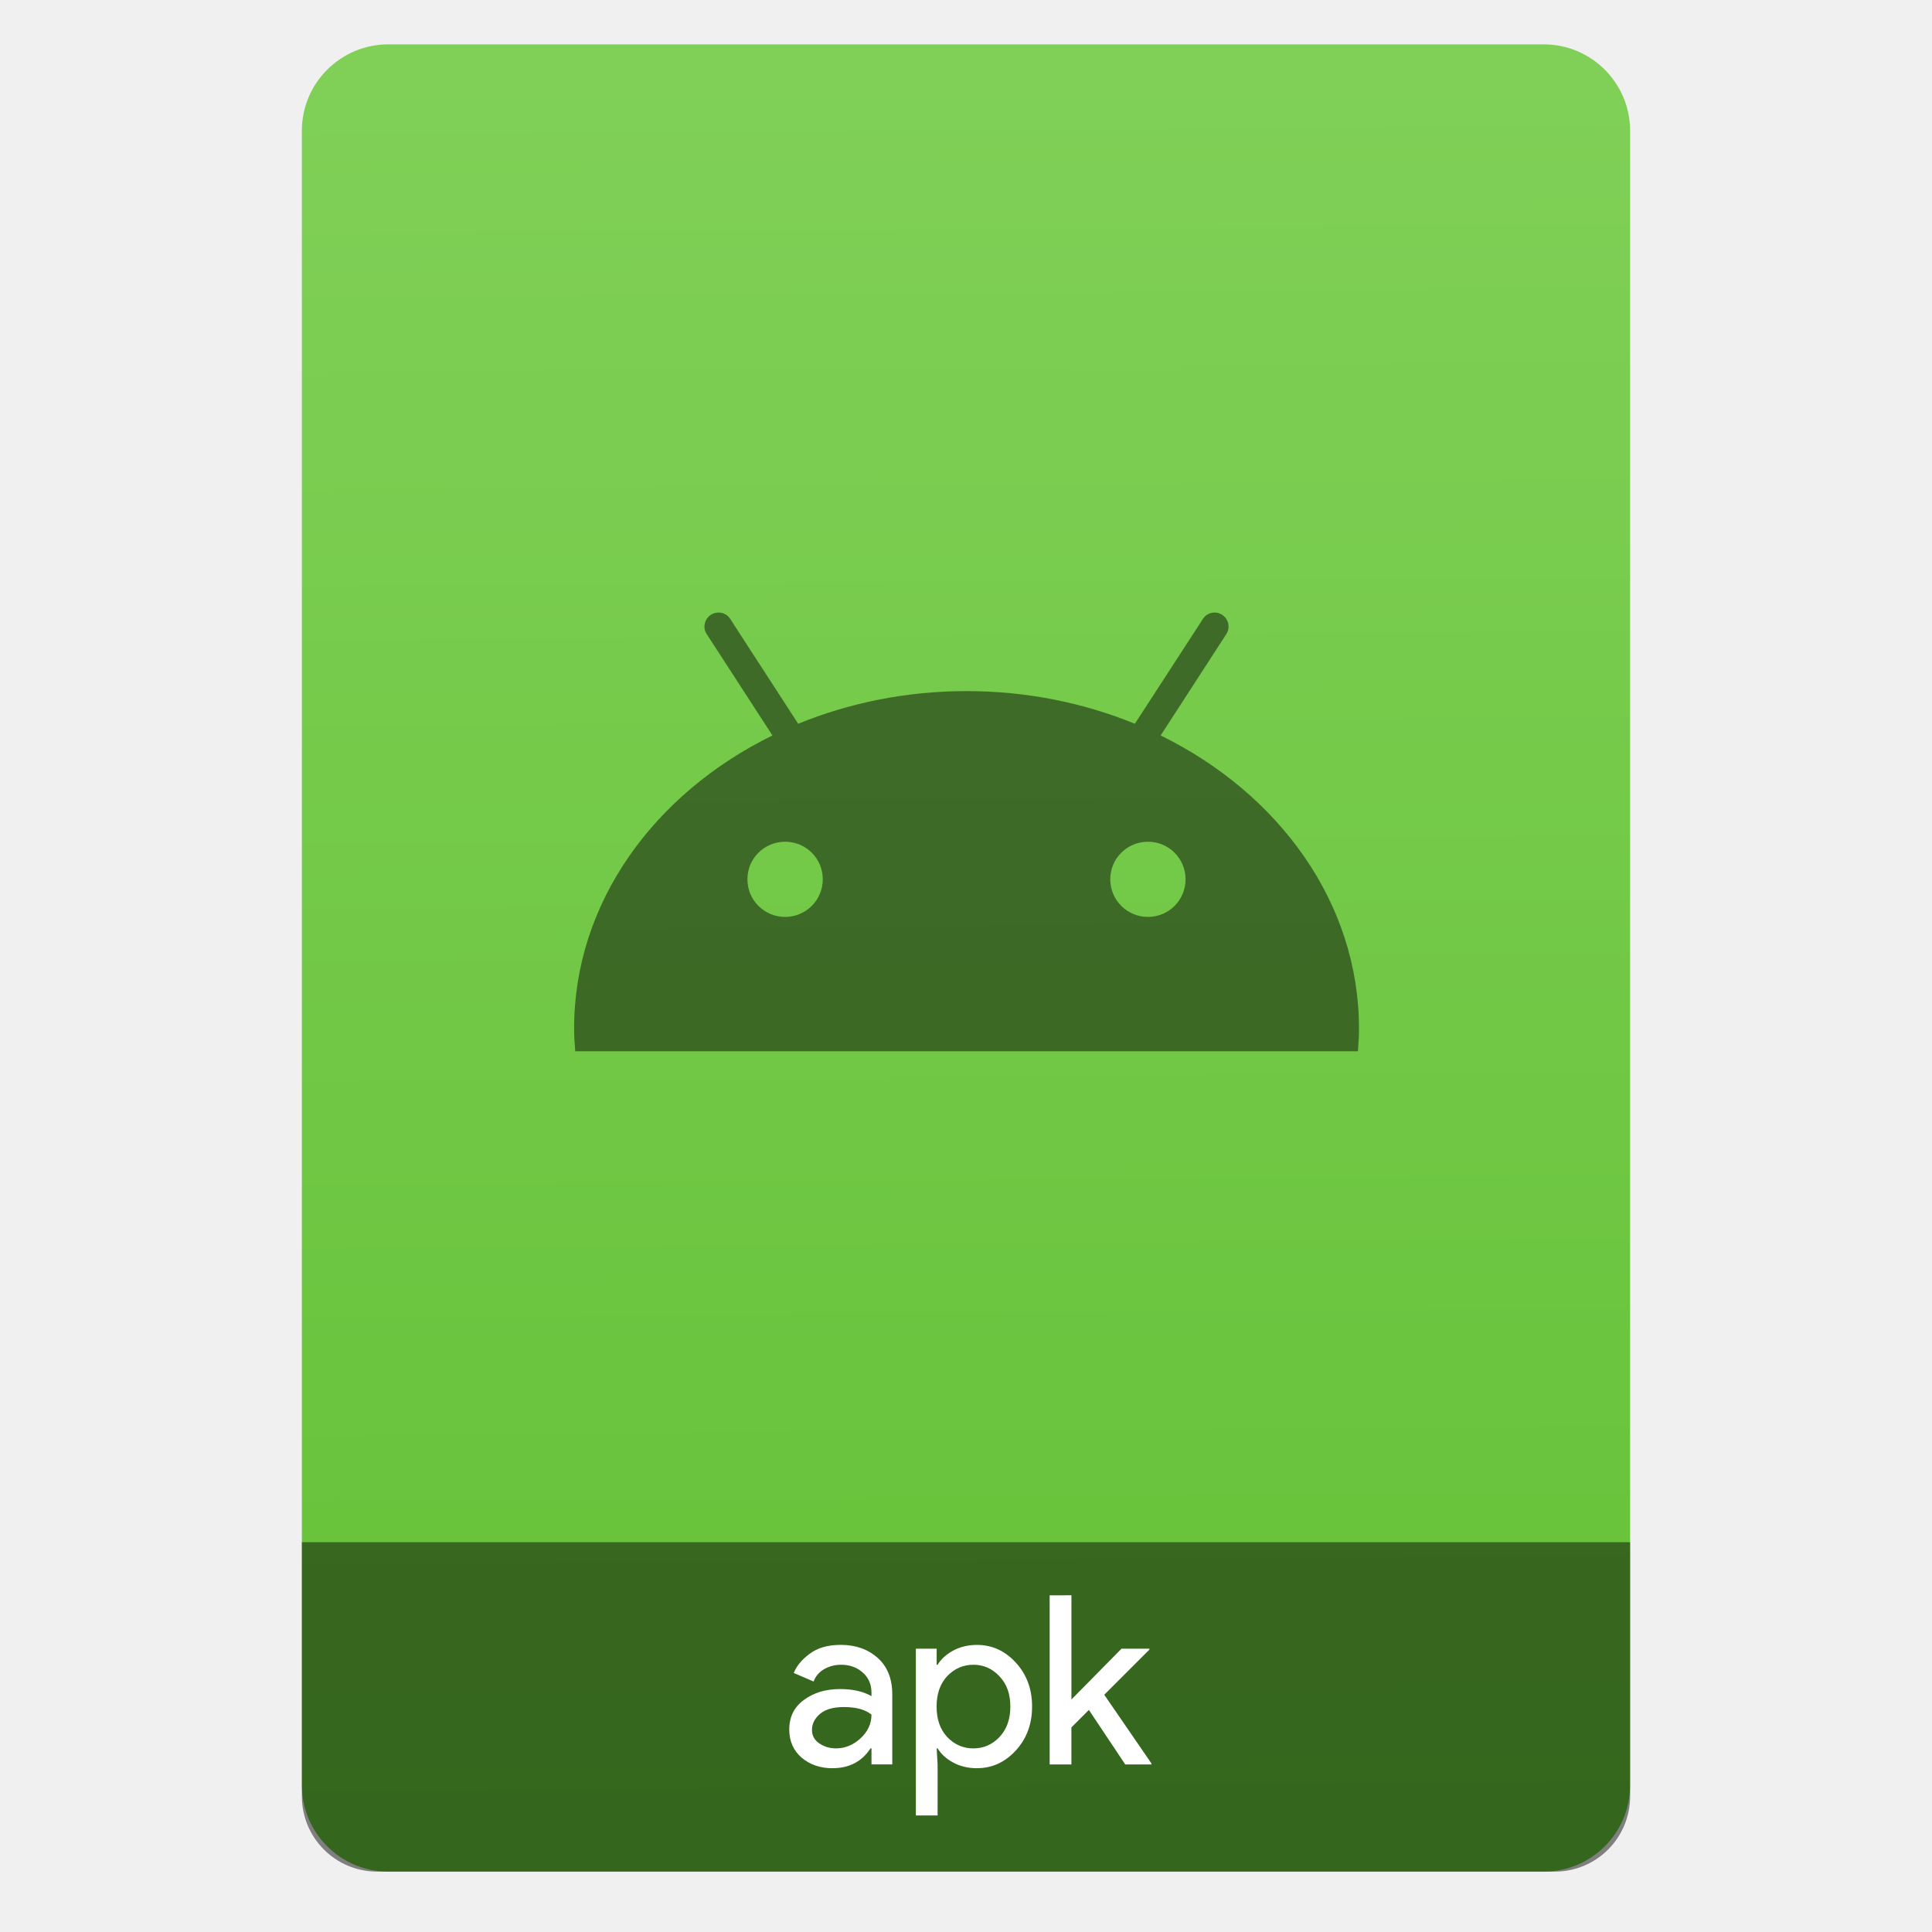
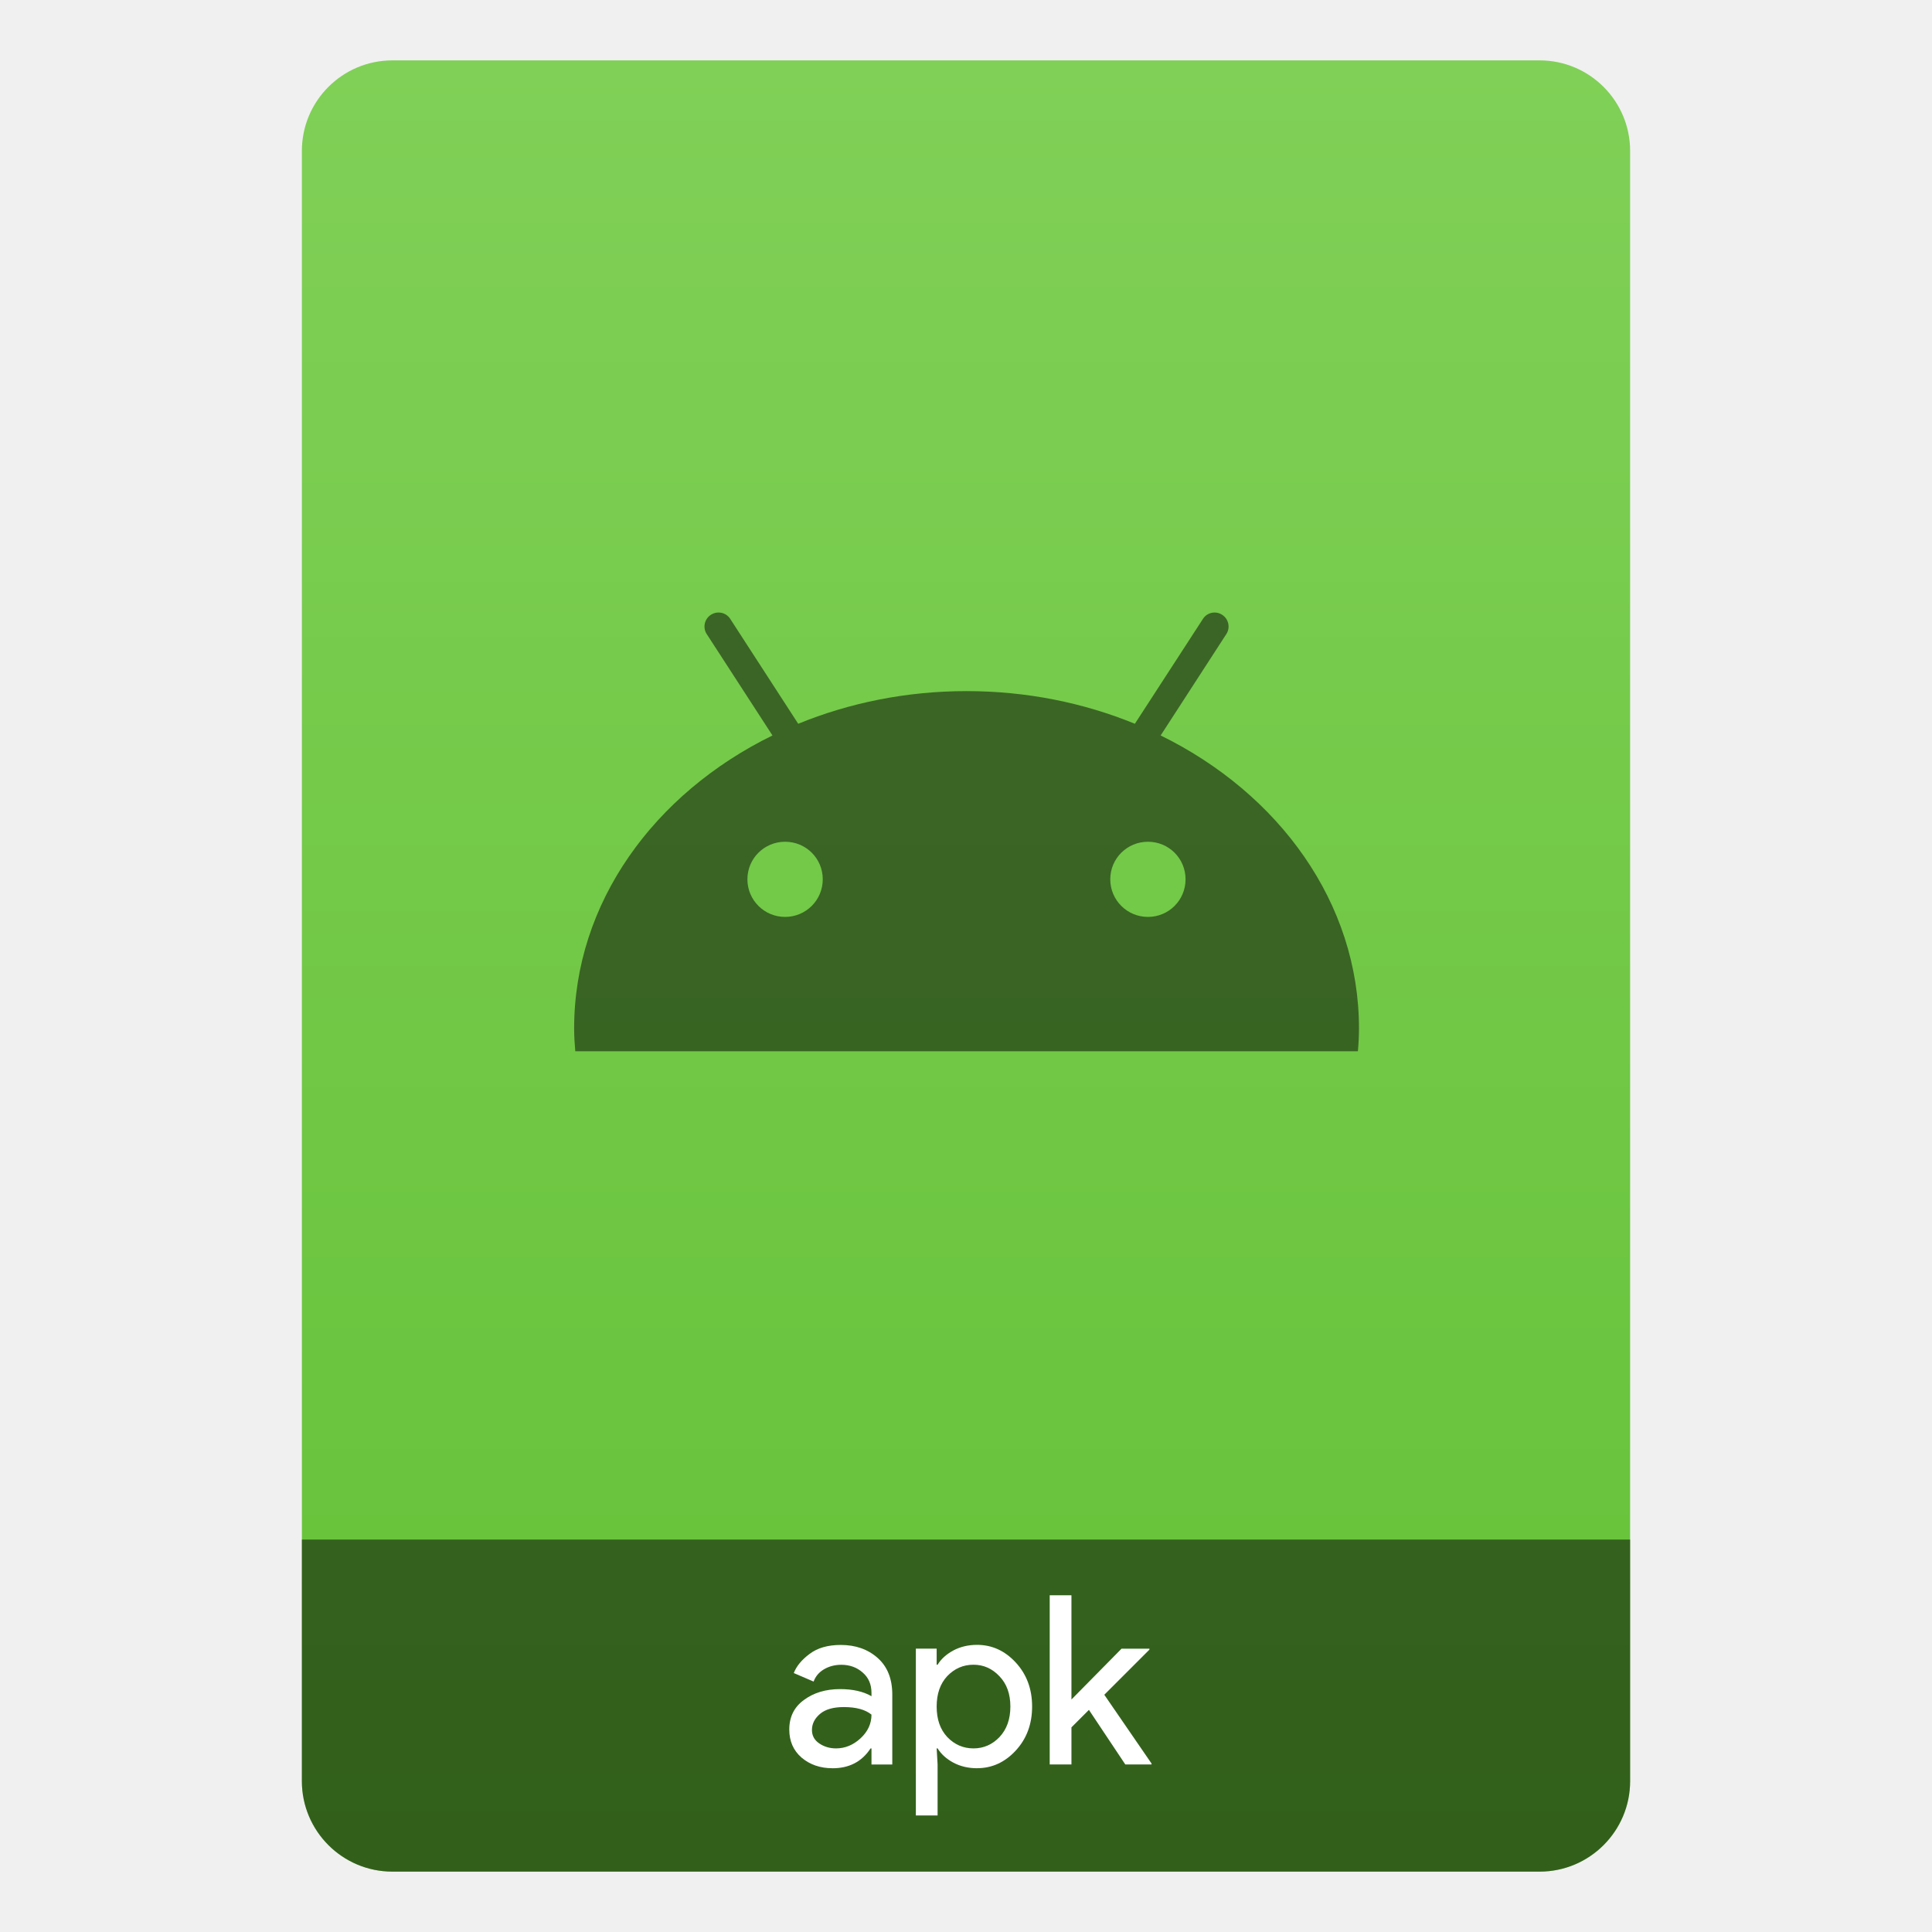
- <svg xmlns="http://www.w3.org/2000/svg" height="64" viewBox="0 0 64 64" width="64">
-   <linearGradient id="a" gradientTransform="matrix(1.07499 0 0 1.17929 56.68895 -.257355)" gradientUnits="userSpaceOnUse" x1="-74.929" x2="-75.26" y1="52.199" y2="2.356">
-     <stop offset="0" stop-color="#64c136" />
-     <stop offset="1" stop-color="#80d057" />
-   </linearGradient>
-   <g transform="translate(56.39177 -.176777)">
-     <rect fill="url(#a)" height="60.531" ry="2.864" width="44" x="-46.392" y="1.646" />
-     <path d="m10 51.088v5.713 2.199.5c0 1.385 1.115 2.5 2.5 2.5h39c1.385 0 2.5-1.115 2.5-2.5v-.5-2.199-5.713z" fill-opacity=".471" transform="translate(-56.39177 .176777)" />
-     <g fill="#fff" transform="matrix(1.043556 0 0 1.043556 1.316961 -2.230618)">
-       <path d="m-28.873 58.437q-.585 0-.983-.338-.39-.338-.39-.892 0-.6.465-.938.465-.345 1.147-.345.608 0 .998.225v-.105q0-.405-.278-.645-.278-.247-.682-.247-.3 0-.547.142-.24.142-.33.39l-.63-.27q.128-.33.502-.608.375-.285.99-.285.705 0 1.17.412.465.412.465 1.163v2.22h-.66v-.51h-.03q-.412.63-1.208.63zm.113-.63q.427 0 .772-.315.352-.323.352-.757-.292-.24-.877-.24-.502 0-.757.217-.255.217-.255.51 0 .27.233.427.233.158.532.158z" />
-       <path d="m-24.285 58.437q-.42 0-.757-.18-.33-.18-.495-.45h-.03l.03.51v1.62h-.69v-5.295h.66v.51h.03q.165-.27.495-.45.338-.18.757-.18.713 0 1.23.562.517.562.517 1.395 0 .833-.517 1.395-.517.562-1.23.562zm-.113-.63q.48 0 .825-.36.345-.367.345-.968 0-.6-.345-.96-.345-.367-.825-.367-.487 0-.833.36-.338.36-.338.968 0 .608.338.968.345.36.833.36z" />
-       <path d="m-21.289 52.947v3.308l1.59-1.613h.885v.03l-1.433 1.433 1.5 2.183v.03h-.833l-1.155-1.732-.555.555v1.177h-.69v-5.37z" />
-     </g>
-     <path d="m322.041 43.983 23.491-36.26c1.51-2.287.841-5.414-1.467-6.903-2.286-1.51-5.414-.884-6.903 1.467l-24.353 37.512c-18.27-7.485-38.676-11.691-60.226-11.691-21.571 0-41.934 4.206-60.247 11.691l-24.31-37.512c-1.488-2.351-4.638-2.977-6.946-1.467-2.308 1.488-2.977 4.616-1.467 6.903l23.512 36.26c-42.387 20.773-70.968 59.924-70.968 104.834 0 2.761.173 5.479.41 8.175h280.053c.237-2.696.388-5.414.388-8.175.001-44.91-28.602-84.061-70.967-104.834zm-134.386 64.928c-7.442 0-13.482-5.997-13.482-13.46s6.04-13.439 13.482-13.439c7.485 0 13.482 5.975 13.482 13.439s-6.04 13.46-13.482 13.46zm129.835 0c-7.442 0-13.482-5.997-13.482-13.46s6.04-13.439 13.482-13.439c7.463 0 13.46 5.975 13.46 13.439 0 7.463-5.997 13.46-13.46 13.46z" fill-opacity=".471" transform="matrix(.09257578 0 0 .09257578 -47.75679 20.46812)" />
+ <svg xmlns="http://www.w3.org/2000/svg" version="1.1" width="64" height="64">
+   <defs>
+     <linearGradient x1="32" y1="62" x2="32" y2="2" gradientUnits="userSpaceOnUse" id="a">
+       <stop stop-color="#64C136" offset="0" />
+       <stop stop-color="#80D057" offset="1" />
+     </linearGradient>
+     <clipPath id="shadeClip">
+       <rect x="0" y="51" width="64" height="13" />
+     </clipPath>
+   </defs>
+   <rect id="paper" x="10" y="2" width="44" height="60" rx="3" ry="3" fill="url(#a)" />
+   <rect id="labelShade" x="10" y="2" width="44" height="60" rx="3" ry="3" fill="#000" opacity="0.5" clip-path="url(#shadeClip)" />
+   <path id="symbol" d="m 38.448,24.363 2.175,-3.357 c 0.14,-0.212 0.078,-0.501 -0.136,-0.639 -0.212,-0.14 -0.501,-0.082 -0.639,0.136 l -2.254,3.473 c -1.691,-0.693 -3.58,-1.082 -5.575,-1.082 -1.997,0 -3.882,0.389 -5.577,1.082 l -2.251,-3.473 c -0.138,-0.218 -0.429,-0.276 -0.643,-0.136 -0.214,0.138 -0.276,0.427 -0.136,0.639 l 2.177,3.357 c -3.924,1.923 -6.57,5.548 -6.57,9.705 0,0.256 0.016,0.507 0.038,0.757 H 44.982 c 0.022,-0.25 0.036,-0.501 0.036,-0.757 9.3e-5,-4.158 -2.648,-7.782 -6.57,-9.705 z m -12.441,6.011 c -0.689,0 -1.248,-0.555 -1.248,-1.246 0,-0.691 0.559,-1.244 1.248,-1.244 0.693,0 1.248,0.553 1.248,1.244 0,0.691 -0.559,1.246 -1.248,1.246 z m 12.02,0 c -0.689,0 -1.248,-0.555 -1.248,-1.246 0,-0.691 0.559,-1.244 1.248,-1.244 0.691,0 1.246,0.553 1.246,1.244 0,0.691 -0.555,1.246 -1.246,1.246 z" fill="#000" opacity="0.5" />
+   <g id="extension" fill="#FFF">
+     <path d="m 27.578,58.575 q -0.61,0 -1.025,-0.352 -0.407,-0.352 -0.407,-0.931 0,-0.626 0.485,-0.978 0.485,-0.36 1.197,-0.36 0.634,0 1.041,0.235 v -0.11 q 0,-0.423 -0.29,-0.673 -0.29,-0.258 -0.712,-0.258 -0.313,0 -0.571,0.149 -0.25,0.149 -0.344,0.407 l -0.657,-0.282 q 0.133,-0.344 0.524,-0.634 0.391,-0.297 1.033,-0.297 0.736,0 1.221,0.43 0.485,0.43 0.485,1.213 v 2.317 h -0.689 v -0.532 h -0.031 q -0.43,0.657 -1.26,0.657 z m 0.117,-0.657 q 0.446,0 0.806,-0.329 0.368,-0.337 0.368,-0.79 -0.305,-0.25 -0.916,-0.25 -0.524,0 -0.79,0.227 -0.266,0.227 -0.266,0.532 0,0.282 0.243,0.446 0.243,0.164 0.556,0.164 z" />
+     <path d="m 32.366,58.575 q -0.438,0 -0.79,-0.188 -0.344,-0.188 -0.517,-0.47 h -0.031 l 0.031,0.532 v 1.691 h -0.72 v -5.526 h 0.689 v 0.532 h 0.031 q 0.172,-0.282 0.517,-0.47 0.352,-0.188 0.79,-0.188 0.744,0 1.284,0.587 0.54,0.587 0.54,1.456 0,0.869 -0.54,1.456 -0.54,0.587 -1.284,0.587 z m -0.117,-0.657 q 0.501,0 0.861,-0.376 0.36,-0.384 0.36,-1.01 0,-0.626 -0.36,-1.002 -0.36,-0.384 -0.861,-0.384 -0.509,0 -0.869,0.376 -0.352,0.376 -0.352,1.01 0,0.634 0.352,1.01 0.36,0.376 0.869,0.376 z" />
+     <path d="m 35.493,52.846 v 3.452 l 1.659,-1.683 h 0.924 v 0.031 l -1.495,1.495 1.565,2.278 v 0.031 h -0.869 l -1.205,-1.808 -0.579,0.579 v 1.229 h -0.72 v -5.604 z" />
  </g>
</svg>
